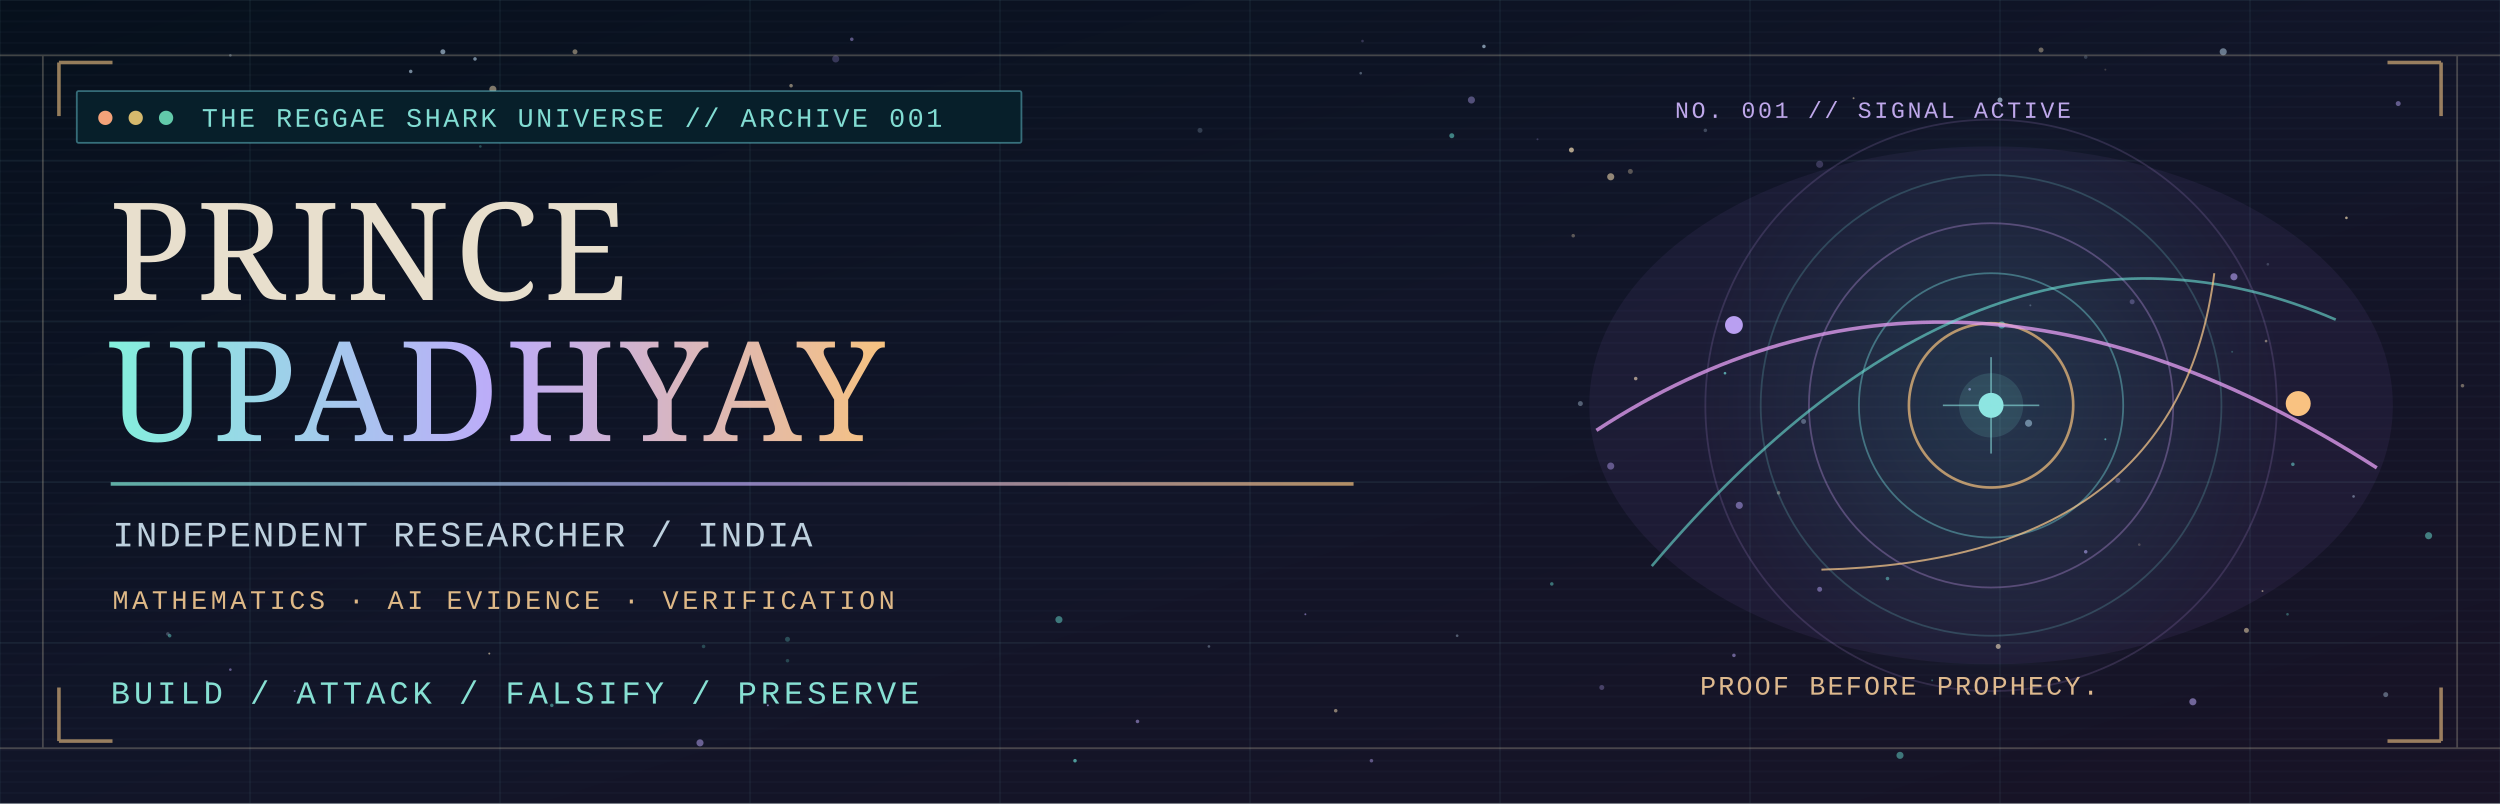
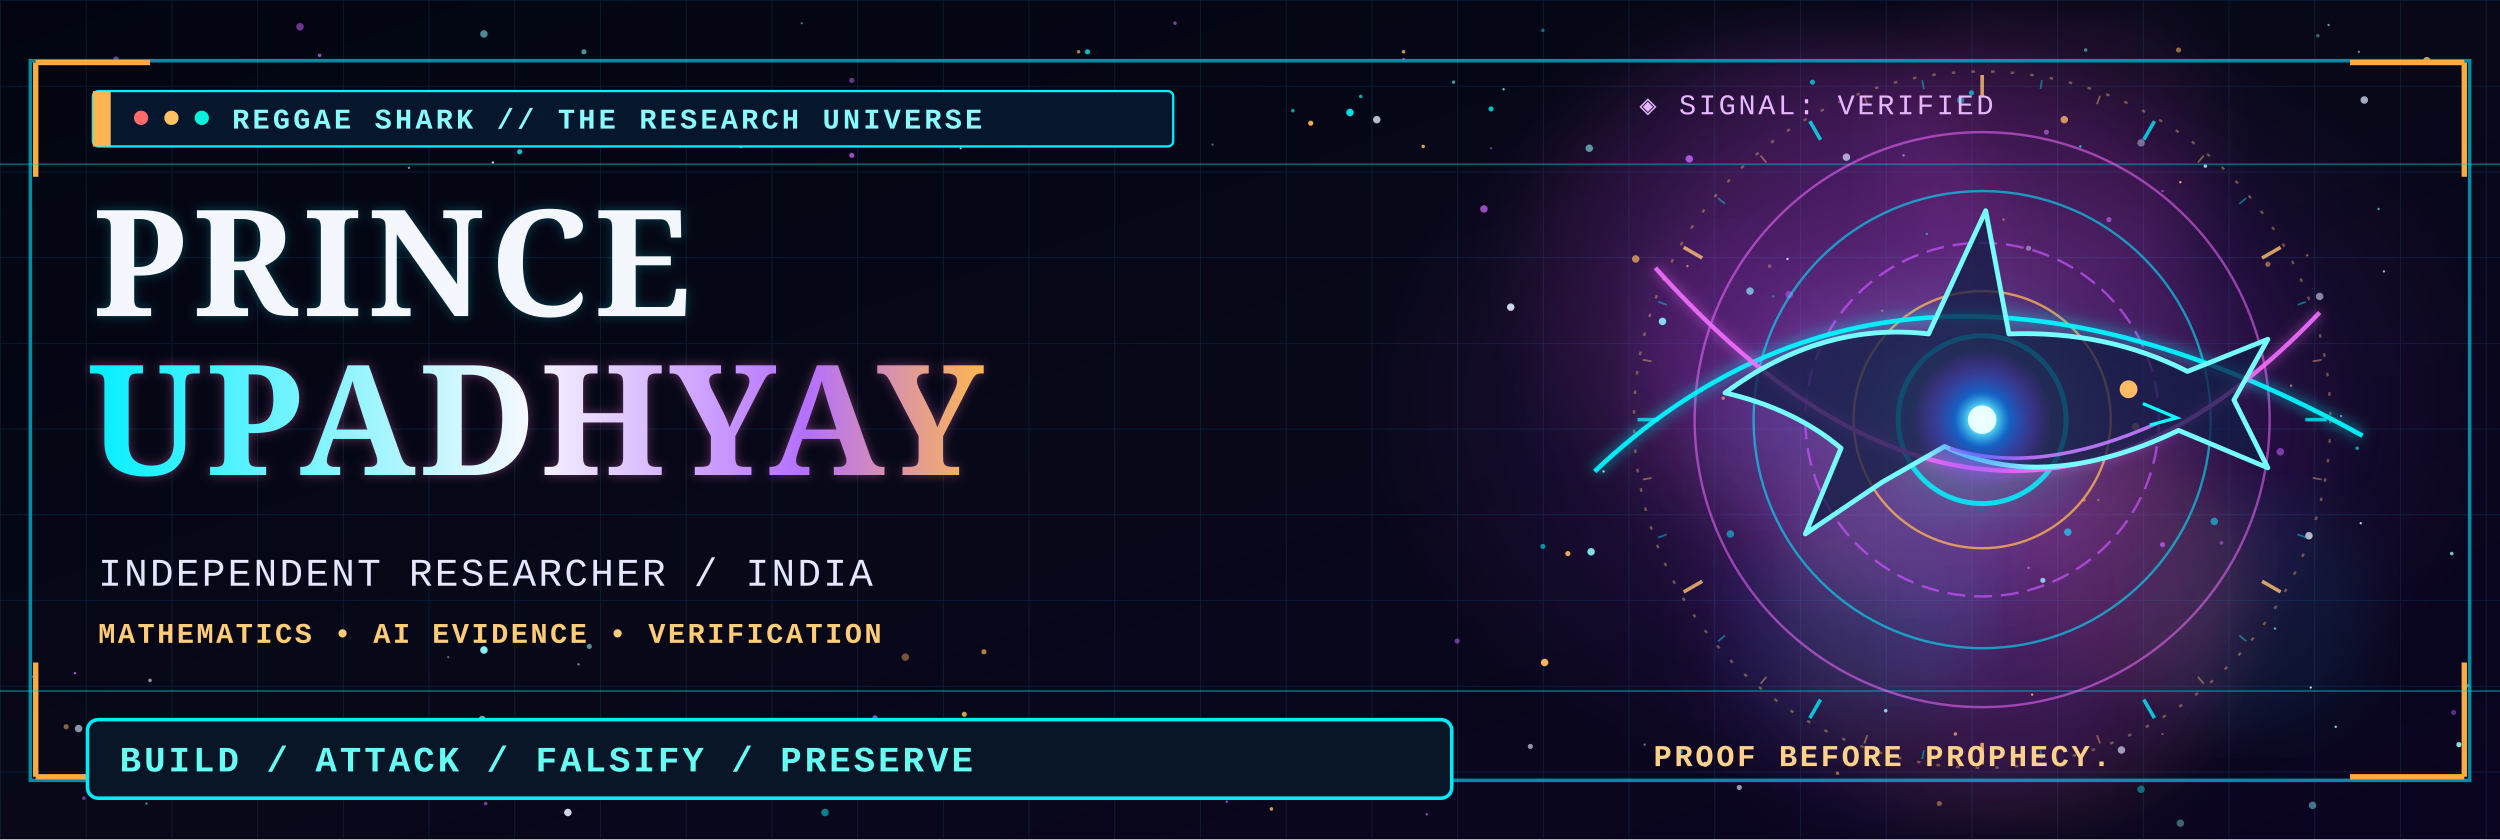
- <svg xmlns="http://www.w3.org/2000/svg" width="1400" height="450" viewBox="0 0 1400 450" role="img" aria-label="Prince Upadhyay, retro-futurist research banner">
+ <svg xmlns="http://www.w3.org/2000/svg" width="1400" height="470" viewBox="0 0 1400 470" role="img" aria-label="Prince Upadhyay — neon retro-futurist research universe">
  <defs>
    <linearGradient id="bg" x2="1" y2="1">
-       <stop stop-color="#06101c" />
-       <stop offset=".48" stop-color="#111528" />
-       <stop offset="1" stop-color="#181326" />
+       <stop stop-color="#020511" />
+       <stop offset=".52" stop-color="#080819" />
+       <stop offset="1" stop-color="#0B0421" />
    </linearGradient>
-     <linearGradient id="spectrum">
-       <stop stop-color="#83f0dc" />
-       <stop offset=".5" stop-color="#bdabf9" />
-       <stop offset="1" stop-color="#f7c27f" />
+     <linearGradient id="type" x2="1" y2="0">
+       <stop stop-color="#00EFFF" />
+       <stop offset=".49" stop-color="#F7F8FF" />
+       <stop offset=".8" stop-color="#B46FFF" />
+       <stop offset="1" stop-color="#FFB84E" />
+     </linearGradient>
+     <linearGradient id="slash" x2="1" y2="0">
+       <stop stop-color="#00E8F8" />
+       <stop offset=".56" stop-color="#B24FFF" />
+       <stop offset="1" stop-color="#FFB04F" />
    </linearGradient>
    <radialGradient id="halo">
-       <stop stop-color="#4bc4c9" stop-opacity=".16" />
-       <stop offset="1" stop-color="#4bc4c9" stop-opacity="0" />
+       <stop stop-color="#2CF9FF" stop-opacity=".36" />
+       <stop offset=".36" stop-color="#B256FE" stop-opacity=".17" />
+       <stop offset="1" stop-color="#AA26FF" stop-opacity="0" />
    </radialGradient>
+     <radialGradient id="core">
+       <stop stop-color="#F5FFFF" />
+       <stop offset=".15" stop-color="#66FBFF" />
+       <stop offset=".4" stop-color="#0D7CFF" stop-opacity=".63" />
+       <stop offset="1" stop-color="#B320FC" stop-opacity="0" />
+     </radialGradient>
+     <pattern id="grid" width="48" height="48" patternUnits="userSpaceOnUse">
+       <path d="M48 0H0V48" stroke="#209FD8" stroke-opacity=".15" fill="none" stroke-width="1" />
+     </pattern>
+     <filter id="glow">
+       <feGaussianBlur stdDeviation="3" />
+     </filter>
+     <filter id="blur">
+       <feGaussianBlur stdDeviation="16" />
+     </filter>
  </defs>
-   <rect width="1400" height="450" fill="url(#bg)" />
-   <path d="M0 0V450" stroke="#74aeaf" stroke-opacity=".07" />
-   <path d="M140 0V450" stroke="#74aeaf" stroke-opacity=".07" />
-   <path d="M280 0V450" stroke="#74aeaf" stroke-opacity=".07" />
-   <path d="M420 0V450" stroke="#74aeaf" stroke-opacity=".07" />
-   <path d="M560 0V450" stroke="#74aeaf" stroke-opacity=".07" />
-   <path d="M700 0V450" stroke="#74aeaf" stroke-opacity=".07" />
-   <path d="M840 0V450" stroke="#74aeaf" stroke-opacity=".07" />
-   <path d="M980 0V450" stroke="#74aeaf" stroke-opacity=".07" />
-   <path d="M1120 0V450" stroke="#74aeaf" stroke-opacity=".07" />
-   <path d="M1260 0V450" stroke="#74aeaf" stroke-opacity=".07" />
-   <path d="M1400 0V450" stroke="#74aeaf" stroke-opacity=".07" />
-   <path d="M0 0H1400" stroke="#74aeaf" stroke-opacity=".07" />
-   <path d="M0 90H1400" stroke="#74aeaf" stroke-opacity=".07" />
-   <path d="M0 180H1400" stroke="#74aeaf" stroke-opacity=".07" />
-   <path d="M0 270H1400" stroke="#74aeaf" stroke-opacity=".07" />
-   <path d="M0 360H1400" stroke="#74aeaf" stroke-opacity=".07" />
-   <path d="M0 450H1400" stroke="#74aeaf" stroke-opacity=".07" />
-   <circle cx="869" cy="327" r="1" fill="#6be4d6" opacity="0.45" />
-   <circle cx="441" cy="358" r="1.4" fill="#6be4d6" opacity="0.28" />
-   <circle cx="274" cy="366" r="0.55" fill="#f6deb4" opacity="0.61" />
-   <circle cx="1082" cy="381" r="0.55" fill="#6be4d6" opacity="0.32" />
-   <circle cx="392" cy="416" r="2" fill="#bca9fa" opacity="0.51" />
-   <circle cx="1336" cy="389" r="1.4" fill="#b6d0e6" opacity="0.42" />
-   <circle cx="1038" cy="55" r="0.55" fill="#f6deb4" opacity="0.53" />
-   <circle cx="1168" cy="32" r="1" fill="#b6d0e6" opacity="0.22" />
-   <circle cx="129" cy="375" r="0.75" fill="#bca9fa" opacity="0.47" />
-   <circle cx="1343" cy="58" r="1.4" fill="#bca9fa" opacity="0.48" />
-   <circle cx="955" cy="73" r="1" fill="#b6d0e6" opacity="0.28" />
-   <circle cx="525" cy="54" r="2" fill="#6be4d6" opacity="0.49" />
-   <circle cx="996" cy="276" r="1" fill="#f6deb4" opacity="0.37" />
-   <circle cx="731" cy="344" r="0.55" fill="#bca9fa" opacity="0.53" />
-   <circle cx="1281" cy="344" r="0.75" fill="#6be4d6" opacity="0.34" />
-   <circle cx="1360" cy="300" r="2" fill="#6be4d6" opacity="0.51" />
-   <circle cx="885" cy="226" r="1.4" fill="#b6d0e6" opacity="0.40" />
-   <circle cx="1019" cy="92" r="2" fill="#bca9fa" opacity="0.24" />
-   <circle cx="469" cy="57" r="1.4" fill="#f6deb4" opacity="0.46" />
-   <circle cx="1194" cy="169" r="1.4" fill="#bca9fa" opacity="0.31" />
-   <circle cx="1198" cy="305" r="0.75" fill="#f6deb4" opacity="0.23" />
-   <circle cx="593" cy="347" r="2" fill="#6be4d6" opacity="0.48" />
-   <circle cx="524" cy="63" r="2" fill="#f6deb4" opacity="0.28" />
-   <circle cx="566" cy="55" r="1" fill="#f6deb4" opacity="0.51" />
-   <circle cx="165" cy="387" r="0.55" fill="#bca9fa" opacity="0.57" />
-   <circle cx="309" cy="395" r="1" fill="#6be4d6" opacity="0.48" />
-   <circle cx="477" cy="22" r="1" fill="#bca9fa" opacity="0.45" />
-   <circle cx="1057" cy="324" r="1" fill="#6be4d6" opacity="0.50" />
-   <circle cx="1251" cy="155" r="2" fill="#bca9fa" opacity="0.59" />
-   <circle cx="136" cy="77" r="0.75" fill="#6be4d6" opacity="0.48" />
-   <circle cx="677" cy="362" r="0.75" fill="#b6d0e6" opacity="0.36" />
-   <circle cx="762" cy="41" r="0.75" fill="#b6d0e6" opacity="0.37" />
-   <circle cx="971" cy="367" r="1" fill="#bca9fa" opacity="0.51" />
-   <circle cx="672" cy="73" r="1.4" fill="#b6d0e6" opacity="0.22" />
-   <circle cx="1186" cy="269" r="1.4" fill="#bca9fa" opacity="0.28" />
-   <circle cx="748" cy="398" r="1" fill="#f6deb4" opacity="0.51" />
-   <circle cx="813" cy="76" r="1.4" fill="#6be4d6" opacity="0.52" />
-   <circle cx="1245" cy="29" r="2" fill="#b6d0e6" opacity="0.53" />
-   <circle cx="602" cy="426" r="1" fill="#6be4d6" opacity="0.65" />
-   <circle cx="266" cy="33" r="1" fill="#b6d0e6" opacity="0.61" />
-   <circle cx="1143" cy="28" r="1.4" fill="#f6deb4" opacity="0.40" />
-   <circle cx="276" cy="50" r="2" fill="#f6deb4" opacity="0.50" />
-   <circle cx="1228" cy="393" r="2" fill="#bca9fa" opacity="0.55" />
-   <circle cx="974" cy="283" r="2" fill="#bca9fa" opacity="0.51" />
-   <circle cx="816" cy="356" r="0.75" fill="#b6d0e6" opacity="0.39" />
-   <circle cx="1250" cy="197" r="0.55" fill="#6be4d6" opacity="0.28" />
-   <circle cx="230" cy="40" r="1" fill="#b6d0e6" opacity="0.61" />
-   <circle cx="1136" cy="237" r="2" fill="#b6d0e6" opacity="0.56" />
-   <circle cx="824" cy="56" r="2" fill="#bca9fa" opacity="0.40" />
-   <circle cx="248" cy="29" r="1.4" fill="#b6d0e6" opacity="0.64" />
-   <circle cx="129" cy="31" r="0.75" fill="#b6d0e6" opacity="0.34" />
-   <circle cx="1168" cy="309" r="1" fill="#bca9fa" opacity="0.57" />
-   <circle cx="1318" cy="278" r="0.75" fill="#b6d0e6" opacity="0.47" />
-   <circle cx="430" cy="395" r="0.55" fill="#bca9fa" opacity="0.67" />
-   <circle cx="1120" cy="56" r="1.4" fill="#b6d0e6" opacity="0.66" />
-   <circle cx="902" cy="261" r="2" fill="#bca9fa" opacity="0.44" />
-   <circle cx="1103" cy="218" r="0.75" fill="#bca9fa" opacity="0.61" />
-   <circle cx="1258" cy="353" r="1.4" fill="#f6deb4" opacity="0.53" />
-   <circle cx="831" cy="26" r="1" fill="#b6d0e6" opacity="0.65" />
-   <circle cx="1269" cy="191" r="0.75" fill="#f6deb4" opacity="0.48" />
-   <circle cx="1314" cy="122" r="0.75" fill="#f6deb4" opacity="0.69" />
-   <circle cx="1284" cy="260" r="1" fill="#6be4d6" opacity="0.54" />
-   <circle cx="637" cy="404" r="1" fill="#bca9fa" opacity="0.52" />
-   <circle cx="881" cy="132" r="1" fill="#f6deb4" opacity="0.33" />
-   <circle cx="897" cy="385" r="1.4" fill="#bca9fa" opacity="0.30" />
-   <circle cx="1267" cy="331" r="0.55" fill="#f6deb4" opacity="0.53" />
-   <circle cx="1121" cy="182" r="2" fill="#6be4d6" opacity="0.59" />
-   <circle cx="1019" cy="330" r="1.4" fill="#bca9fa" opacity="0.48" />
-   <circle cx="916" cy="212" r="1" fill="#f6deb4" opacity="0.63" />
-   <circle cx="902" cy="99" r="2" fill="#f6deb4" opacity="0.57" />
-   <circle cx="1010" cy="236" r="1.4" fill="#b6d0e6" opacity="0.39" />
-   <circle cx="763" cy="23" r="0.75" fill="#bca9fa" opacity="0.23" />
-   <circle cx="394" cy="362" r="1" fill="#6be4d6" opacity="0.26" />
-   <circle cx="94" cy="355" r="1" fill="#b6d0e6" opacity="0.29" />
-   <circle cx="443" cy="48" r="1" fill="#f6deb4" opacity="0.50" />
-   <circle cx="468" cy="33" r="2" fill="#bca9fa" opacity="0.25" />
-   <circle cx="382" cy="71" r="1" fill="#b6d0e6" opacity="0.64" />
-   <circle cx="966" cy="209" r="0.75" fill="#6be4d6" opacity="0.69" />
-   <circle cx="768" cy="426" r="1" fill="#bca9fa" opacity="0.44" />
-   <circle cx="880" cy="84" r="1.4" fill="#f6deb4" opacity="0.70" />
-   <circle cx="116" cy="382" r="0.75" fill="#b6d0e6" opacity="0.64" />
-   <circle cx="1064" cy="423" r="2" fill="#6be4d6" opacity="0.47" />
-   <circle cx="1379" cy="216" r="1" fill="#f6deb4" opacity="0.41" />
-   <circle cx="1270" cy="148" r="0.75" fill="#b6d0e6" opacity="0.23" />
-   <circle cx="1119" cy="362" r="1.4" fill="#f6deb4" opacity="0.62" />
-   <circle cx="861" cy="78" r="0.55" fill="#bca9fa" opacity="0.24" />
-   <circle cx="1179" cy="39" r="0.55" fill="#f6deb4" opacity="0.20" />
-   <circle cx="269" cy="82" r="0.75" fill="#6be4d6" opacity="0.28" />
-   <circle cx="441" cy="370" r="1" fill="#6be4d6" opacity="0.24" />
-   <circle cx="322" cy="29" r="1.4" fill="#f6deb4" opacity="0.46" />
-   <circle cx="95" cy="356" r="1" fill="#6be4d6" opacity="0.45" />
-   <circle cx="1137" cy="171" r="0.55" fill="#b6d0e6" opacity="0.31" />
-   <circle cx="1179" cy="246" r="0.55" fill="#6be4d6" opacity="0.65" />
-   <circle cx="913" cy="96" r="1.4" fill="#f6deb4" opacity="0.32" />
-   <path d="M0 0H1400" stroke="#74a3b0" stroke-opacity=".035" />
-   <path d="M0 6H1400" stroke="#74a3b0" stroke-opacity=".035" />
-   <path d="M0 12H1400" stroke="#74a3b0" stroke-opacity=".035" />
-   <path d="M0 18H1400" stroke="#74a3b0" stroke-opacity=".035" />
-   <path d="M0 24H1400" stroke="#74a3b0" stroke-opacity=".035" />
-   <path d="M0 30H1400" stroke="#74a3b0" stroke-opacity=".035" />
-   <path d="M0 36H1400" stroke="#74a3b0" stroke-opacity=".035" />
-   <path d="M0 42H1400" stroke="#74a3b0" stroke-opacity=".035" />
-   <path d="M0 48H1400" stroke="#74a3b0" stroke-opacity=".035" />
-   <path d="M0 54H1400" stroke="#74a3b0" stroke-opacity=".035" />
-   <path d="M0 60H1400" stroke="#74a3b0" stroke-opacity=".035" />
-   <path d="M0 66H1400" stroke="#74a3b0" stroke-opacity=".035" />
-   <path d="M0 72H1400" stroke="#74a3b0" stroke-opacity=".035" />
-   <path d="M0 78H1400" stroke="#74a3b0" stroke-opacity=".035" />
-   <path d="M0 84H1400" stroke="#74a3b0" stroke-opacity=".035" />
-   <path d="M0 90H1400" stroke="#74a3b0" stroke-opacity=".035" />
-   <path d="M0 96H1400" stroke="#74a3b0" stroke-opacity=".035" />
-   <path d="M0 102H1400" stroke="#74a3b0" stroke-opacity=".035" />
-   <path d="M0 108H1400" stroke="#74a3b0" stroke-opacity=".035" />
-   <path d="M0 114H1400" stroke="#74a3b0" stroke-opacity=".035" />
-   <path d="M0 120H1400" stroke="#74a3b0" stroke-opacity=".035" />
-   <path d="M0 126H1400" stroke="#74a3b0" stroke-opacity=".035" />
-   <path d="M0 132H1400" stroke="#74a3b0" stroke-opacity=".035" />
-   <path d="M0 138H1400" stroke="#74a3b0" stroke-opacity=".035" />
-   <path d="M0 144H1400" stroke="#74a3b0" stroke-opacity=".035" />
-   <path d="M0 150H1400" stroke="#74a3b0" stroke-opacity=".035" />
-   <path d="M0 156H1400" stroke="#74a3b0" stroke-opacity=".035" />
-   <path d="M0 162H1400" stroke="#74a3b0" stroke-opacity=".035" />
-   <path d="M0 168H1400" stroke="#74a3b0" stroke-opacity=".035" />
-   <path d="M0 174H1400" stroke="#74a3b0" stroke-opacity=".035" />
-   <path d="M0 180H1400" stroke="#74a3b0" stroke-opacity=".035" />
-   <path d="M0 186H1400" stroke="#74a3b0" stroke-opacity=".035" />
-   <path d="M0 192H1400" stroke="#74a3b0" stroke-opacity=".035" />
-   <path d="M0 198H1400" stroke="#74a3b0" stroke-opacity=".035" />
-   <path d="M0 204H1400" stroke="#74a3b0" stroke-opacity=".035" />
-   <path d="M0 210H1400" stroke="#74a3b0" stroke-opacity=".035" />
-   <path d="M0 216H1400" stroke="#74a3b0" stroke-opacity=".035" />
-   <path d="M0 222H1400" stroke="#74a3b0" stroke-opacity=".035" />
-   <path d="M0 228H1400" stroke="#74a3b0" stroke-opacity=".035" />
-   <path d="M0 234H1400" stroke="#74a3b0" stroke-opacity=".035" />
-   <path d="M0 240H1400" stroke="#74a3b0" stroke-opacity=".035" />
-   <path d="M0 246H1400" stroke="#74a3b0" stroke-opacity=".035" />
-   <path d="M0 252H1400" stroke="#74a3b0" stroke-opacity=".035" />
-   <path d="M0 258H1400" stroke="#74a3b0" stroke-opacity=".035" />
-   <path d="M0 264H1400" stroke="#74a3b0" stroke-opacity=".035" />
-   <path d="M0 270H1400" stroke="#74a3b0" stroke-opacity=".035" />
-   <path d="M0 276H1400" stroke="#74a3b0" stroke-opacity=".035" />
-   <path d="M0 282H1400" stroke="#74a3b0" stroke-opacity=".035" />
-   <path d="M0 288H1400" stroke="#74a3b0" stroke-opacity=".035" />
-   <path d="M0 294H1400" stroke="#74a3b0" stroke-opacity=".035" />
-   <path d="M0 300H1400" stroke="#74a3b0" stroke-opacity=".035" />
-   <path d="M0 306H1400" stroke="#74a3b0" stroke-opacity=".035" />
-   <path d="M0 312H1400" stroke="#74a3b0" stroke-opacity=".035" />
-   <path d="M0 318H1400" stroke="#74a3b0" stroke-opacity=".035" />
-   <path d="M0 324H1400" stroke="#74a3b0" stroke-opacity=".035" />
-   <path d="M0 330H1400" stroke="#74a3b0" stroke-opacity=".035" />
-   <path d="M0 336H1400" stroke="#74a3b0" stroke-opacity=".035" />
-   <path d="M0 342H1400" stroke="#74a3b0" stroke-opacity=".035" />
-   <path d="M0 348H1400" stroke="#74a3b0" stroke-opacity=".035" />
-   <path d="M0 354H1400" stroke="#74a3b0" stroke-opacity=".035" />
-   <path d="M0 360H1400" stroke="#74a3b0" stroke-opacity=".035" />
-   <path d="M0 366H1400" stroke="#74a3b0" stroke-opacity=".035" />
-   <path d="M0 372H1400" stroke="#74a3b0" stroke-opacity=".035" />
-   <path d="M0 378H1400" stroke="#74a3b0" stroke-opacity=".035" />
-   <path d="M0 384H1400" stroke="#74a3b0" stroke-opacity=".035" />
-   <path d="M0 390H1400" stroke="#74a3b0" stroke-opacity=".035" />
-   <path d="M0 396H1400" stroke="#74a3b0" stroke-opacity=".035" />
-   <path d="M0 402H1400" stroke="#74a3b0" stroke-opacity=".035" />
-   <path d="M0 408H1400" stroke="#74a3b0" stroke-opacity=".035" />
-   <path d="M0 414H1400" stroke="#74a3b0" stroke-opacity=".035" />
-   <path d="M0 420H1400" stroke="#74a3b0" stroke-opacity=".035" />
-   <path d="M0 426H1400" stroke="#74a3b0" stroke-opacity=".035" />
-   <path d="M0 432H1400" stroke="#74a3b0" stroke-opacity=".035" />
-   <path d="M0 438H1400" stroke="#74a3b0" stroke-opacity=".035" />
-   <path d="M0 444H1400" stroke="#74a3b0" stroke-opacity=".035" />
-   <path d="M0 31H1400 M0 419H1400 M24 31V419 M1376 31V419" stroke="#b7ad97" stroke-opacity=".33" />
-   <rect x="43" y="51" width="529" height="29" rx="1" fill="#071f2a" stroke="#65c5d0" stroke-opacity=".5" />
-   <circle cx="59" cy="66" r="4" fill="#f3a279" />
-   <circle cx="76" cy="66" r="4" fill="#d5b96d" />
-   <circle cx="93" cy="66" r="4" fill="#62caaa" />
-   <text x="113" y="71" fill="#82ddd3" font-family="Courier New,monospace" font-size="15" letter-spacing="1.4">THE REGGAE SHARK UNIVERSE // ARCHIVE 001</text>
-   <text x="61" y="168" fill="#e8dfcd" font-family="Georgia,serif" font-size="76" letter-spacing="3">PRINCE</text>
-   <text x="60" y="247" fill="url(#spectrum)" font-family="Georgia,serif" font-size="78" letter-spacing="3">UPADHYAY</text>
-   <rect x="62" y="270" width="696" height="2" fill="url(#spectrum)" opacity=".7" />
-   <text x="63" y="306" fill="#bdd0de" font-family="Courier New,monospace" font-size="20" letter-spacing="1.1">INDEPENDENT RESEARCHER  /  INDIA</text>
-   <text x="63" y="341" fill="#dfb987" font-family="Courier New,monospace" font-size="15" letter-spacing="2">MATHEMATICS  ·  AI EVIDENCE  ·  VERIFICATION</text>
-   <text x="62" y="394" fill="#87e0d3" font-family="Courier New,monospace" font-size="18" letter-spacing="2.2">BUILD  /  ATTACK  /  FALSIFY  /  PRESERVE</text>
-   <ellipse cx="1115" cy="227" rx="225" ry="145" fill="#b77fff" opacity=".065" />
-   <circle cx="1115" cy="227" r="165" fill="url(#halo)" />
-   <circle cx="1115" cy="227" r="46" fill="none" stroke="#f6c27e" stroke-width="1.5" opacity="0.7" />
-   <circle cx="1115" cy="227" r="74" fill="none" stroke="#76e2e0" stroke-width="1" opacity="0.4" />
-   <circle cx="1115" cy="227" r="102" fill="none" stroke="#c59bee" stroke-width="1" opacity="0.33" />
-   <circle cx="1115" cy="227" r="129" fill="none" stroke="#76e2e0" stroke-width="1" opacity="0.2" />
-   <circle cx="1115" cy="227" r="160" fill="none" stroke="#c59bee" stroke-width="1" opacity="0.17" />
-   <path d="M894 241 Q1094 110 1331 262" stroke="#df9bee" stroke-width="2" fill="none" stroke-opacity=".78" />
-   <path d="M925 317 Q1113 95 1308 179" stroke="#6ce2d5" stroke-width="1.5" fill="none" stroke-opacity=".6" />
-   <path d="M1020 319 Q1220 314 1240 153" stroke="#f1c388" stroke-width="1.1" fill="none" stroke-opacity=".75" />
-   <circle cx="1115" cy="227" r="18" fill="#86edde" opacity=".13" />
-   <circle cx="1115" cy="227" r="7" fill="#8de5e1" />
-   <circle cx="1287" cy="226" r="7" fill="#f9c281" />
-   <circle cx="971" cy="182" r="5" fill="#b99ff1" />
-   <path d="M1088 227H1142 M1115 200V254" stroke="#8de5e1" stroke-width=".9" stroke-opacity=".6" />
-   <text x="938" y="66" fill="#bfa8eb" font-family="Courier New,monospace" font-size="13" letter-spacing="1.5">NO. 001 // SIGNAL ACTIVE</text>
-   <text x="952" y="389" fill="#deb98e" font-family="Courier New,monospace" font-size="15" letter-spacing="1.2">PROOF BEFORE PROPHECY.</text>
-   <path d="M33 35h30 M33 35v30 M1367 35h-30 M1367 35v30 M33 415h30 M33 415v-30 M1367 415h-30 M1367 415v-30" stroke="#f3c483" stroke-width="2" opacity=".6" />
+   <rect width="1400" height="470" fill="url(#bg)" />
+   <rect width="1400" height="470" fill="url(#grid)" />
+   <ellipse cx="1082" cy="226" rx="320" ry="232" fill="url(#halo)" />
+   <circle cx="1073" cy="353" r="118" fill="#963BFF" opacity=".07" filter="url(#blur)" />
+   <circle cx="1264" cy="345" r="66" fill="#00CFFF" opacity=".07" filter="url(#blur)" />
+   <circle cx="1076" cy="181" r="158" fill="#FE4BD7" opacity=".07" filter="url(#blur)" />
+   <circle cx="1117" cy="231" r="51" fill="#FB8C42" opacity=".07" filter="url(#blur)" />
+   <circle cx="977" cy="192" r="58" fill="#963BFF" opacity=".07" filter="url(#blur)" />
+   <circle cx="1065" cy="325" r="59" fill="#00CFFF" opacity=".07" filter="url(#blur)" />
+   <circle cx="1148" cy="82" r="92" fill="#FE4BD7" opacity=".07" filter="url(#blur)" />
+   <circle cx="1201" cy="320" r="62" fill="#FB8C42" opacity=".07" filter="url(#blur)" />
+   <circle cx="1155" cy="358" r="90" fill="#963BFF" opacity=".07" filter="url(#blur)" />
+   <circle cx="1039" cy="346" r="68" fill="#00CFFF" opacity=".07" filter="url(#blur)" />
+   <circle cx="991" cy="153" r="137" fill="#FE4BD7" opacity=".07" filter="url(#blur)" />
+   <circle cx="1127" cy="341" r="129" fill="#FB8C42" opacity=".07" filter="url(#blur)" />
+   <circle cx="1003" cy="140" r="110" fill="#963BFF" opacity=".07" filter="url(#blur)" />
+   <circle cx="991" cy="249" r="40" fill="#00CFFF" opacity=".07" filter="url(#blur)" />
+   <circle cx="1057" cy="242" r="84" fill="#FE4BD7" opacity=".07" filter="url(#blur)" />
+   <circle cx="814" cy="46" r="1" fill="#8BF9FC" opacity="0.55" />
+   <circle cx="1374" cy="399" r="1.45" fill="#CE65FF" opacity="0.42" />
+   <circle cx="1240" cy="292" r="2.1" fill="#00F5FF" opacity="0.56" />
+   <circle cx="658" cy="13" r="1" fill="#CE65FF" opacity="0.60" />
+   <circle cx="864" cy="306" r="1.45" fill="#00F5FF" opacity="0.56" />
+   <circle cx="921" cy="417" r="0.65" fill="#E1E9FF" opacity="0.45" />
+   <circle cx="91" cy="57" r="0.65" fill="#FFB75F" opacity="0.75" />
+   <circle cx="1322" cy="293" r="0.65" fill="#E1E9FF" opacity="0.88" />
+   <circle cx="1066" cy="87" r="0.65" fill="#E1E9FF" opacity="0.57" />
+   <circle cx="309" cy="419" r="2.1" fill="#8BF9FC" opacity="0.75" />
+   <circle cx="898" cy="264" r="0.65" fill="#8BF9FC" opacity="0.94" />
+   <circle cx="1221" cy="461" r="2.1" fill="#8BF9FC" opacity="0.38" />
+   <circle cx="857" cy="418" r="1.45" fill="#E1E9FF" opacity="0.63" />
+   <circle cx="538" cy="83" r="0.65" fill="#E1E9FF" opacity="0.73" />
+   <circle cx="712" cy="453" r="1" fill="#FFB75F" opacity="0.84" />
+   <circle cx="382" cy="441" r="1" fill="#8BF9FC" opacity="0.85" />
+   <circle cx="786" cy="33" r="0.65" fill="#CE65FF" opacity="0.75" />
+   <circle cx="771" cy="67" r="2.1" fill="#E1E9FF" opacity="0.80" />
+   <circle cx="1196" cy="239" r="2.1" fill="#FFB75F" opacity="0.71" />
+   <circle cx="955" cy="428" r="1.45" fill="#E1E9FF" opacity="0.86" />
+   <circle cx="1054" cy="174" r="0.65" fill="#FFB75F" opacity="0.53" />
+   <circle cx="367" cy="67" r="2.1" fill="#8BF9FC" opacity="0.49" />
+   <circle cx="1298" cy="20" r="1" fill="#8BF9FC" opacity="0.39" />
+   <circle cx="271" cy="19" r="2.1" fill="#8BF9FC" opacity="0.54" />
+   <circle cx="1168" cy="28" r="1" fill="#8BF9FC" opacity="0.48" />
+   <circle cx="460" cy="445" r="1.45" fill="#00F5FF" opacity="0.67" />
+   <circle cx="37" cy="407" r="1.45" fill="#FFB75F" opacity="0.53" />
+   <circle cx="1029" cy="433" r="1" fill="#FFB75F" opacity="0.51" />
+   <circle cx="19" cy="379" r="1" fill="#CE65FF" opacity="0.79" />
+   <circle cx="199" cy="416" r="1" fill="#CE65FF" opacity="0.59" />
+   <circle cx="969" cy="299" r="2.1" fill="#00F5FF" opacity="0.52" />
+   <circle cx="168" cy="15" r="2.1" fill="#CE65FF" opacity="0.53" />
+   <circle cx="734" cy="69" r="1.45" fill="#FFB75F" opacity="0.92" />
+   <circle cx="609" cy="29" r="1.45" fill="#00F5FF" opacity="0.76" />
+   <circle cx="916" cy="145" r="2.1" fill="#FFB75F" opacity="0.69" />
+   <circle cx="271" cy="364" r="2.1" fill="#8BF9FC" opacity="0.97" />
+   <circle cx="687" cy="449" r="0.65" fill="#CE65FF" opacity="0.76" />
+   <circle cx="65" cy="33" r="1.45" fill="#CE65FF" opacity="0.54" />
+   <circle cx="831" cy="117" r="2.1" fill="#CE65FF" opacity="0.72" />
+   <circle cx="974" cy="441" r="1.45" fill="#E1E9FF" opacity="0.64" />
+   <circle cx="373" cy="77" r="1.45" fill="#8BF9FC" opacity="0.72" />
+   <circle cx="251" cy="368" r="0.65" fill="#E1E9FF" opacity="0.39" />
+   <circle cx="171" cy="426" r="1.45" fill="#E1E9FF" opacity="0.81" />
+   <circle cx="1277" cy="253" r="2.1" fill="#CE65FF" opacity="0.55" />
+   <circle cx="1295" cy="451" r="2.1" fill="#8BF9FC" opacity="0.45" />
+   <circle cx="1034" cy="88" r="2.1" fill="#E1E9FF" opacity="0.71" />
+   <circle cx="1274" cy="352" r="0.65" fill="#8BF9FC" opacity="0.73" />
+   <circle cx="749" cy="416" r="2.1" fill="#FFB75F" opacity="0.78" />
+   <circle cx="1136" cy="139" r="1.45" fill="#E1E9FF" opacity="0.48" />
+   <circle cx="1138" cy="389" r="0.65" fill="#FFB75F" opacity="0.91" />
+   <circle cx="931" cy="180" r="2.1" fill="#8BF9FC" opacity="0.88" />
+   <circle cx="835" cy="61" r="1.45" fill="#00F5FF" opacity="0.77" />
+   <circle cx="327" cy="29" r="1.45" fill="#8BF9FC" opacity="0.56" />
+   <circle cx="540" cy="400" r="1.45" fill="#FFB75F" opacity="0.82" />
+   <circle cx="604" cy="29" r="1" fill="#FFB75F" opacity="0.67" />
+   <circle cx="1311" cy="233" r="0.65" fill="#CE65FF" opacity="0.88" />
+   <circle cx="84" cy="381" r="1" fill="#E1E9FF" opacity="0.64" />
+   <circle cx="1211" cy="107" r="0.65" fill="#CE65FF" opacity="0.72" />
+   <circle cx="42" cy="377" r="0.65" fill="#CE65FF" opacity="0.94" />
+   <circle cx="1086" cy="450" r="1.45" fill="#FFB75F" opacity="0.45" />
+   <circle cx="1332" cy="117" r="0.65" fill="#8BF9FC" opacity="0.66" />
+   <circle cx="991" cy="149" r="1" fill="#FFB75F" opacity="0.40" />
+   <circle cx="1079" cy="131" r="0.65" fill="#00F5FF" opacity="0.60" />
+   <circle cx="177" cy="433" r="0.65" fill="#FFB75F" opacity="0.47" />
+   <circle cx="648" cy="438" r="0.65" fill="#E1E9FF" opacity="0.62" />
+   <circle cx="816" cy="359" r="1.45" fill="#CE65FF" opacity="0.51" />
+   <circle cx="946" cy="89" r="2.1" fill="#CE65FF" opacity="0.79" />
+   <circle cx="270" cy="403" r="2.1" fill="#E1E9FF" opacity="0.66" />
+   <circle cx="330" cy="362" r="1.45" fill="#8BF9FC" opacity="0.56" />
+   <circle cx="1359" cy="34" r="2.1" fill="#FFB75F" opacity="0.84" />
+   <circle cx="799" cy="456" r="0.65" fill="#CE65FF" opacity="0.77" />
+   <circle cx="1308" cy="407" r="0.65" fill="#8BF9FC" opacity="0.90" />
+   <circle cx="891" cy="309" r="2.1" fill="#8BF9FC" opacity="0.88" />
+   <circle cx="679" cy="81" r="0.65" fill="#8BF9FC" opacity="0.40" />
+   <circle cx="456" cy="415" r="1.45" fill="#E1E9FF" opacity="0.94" />
+   <circle cx="449" cy="13" r="0.65" fill="#8BF9FC" opacity="0.42" />
+   <circle cx="1335" cy="152" r="0.65" fill="#E1E9FF" opacity="0.76" />
+   <circle cx="846" cy="172" r="2.1" fill="#E1E9FF" opacity="0.91" />
+   <circle cx="1292" cy="143" r="0.65" fill="#FFB75F" opacity="0.55" />
+   <circle cx="1293" cy="300" r="2.1" fill="#E1E9FF" opacity="0.76" />
+   <circle cx="443" cy="413" r="0.65" fill="#8BF9FC" opacity="0.79" />
+   <circle cx="158" cy="77" r="2.1" fill="#E1E9FF" opacity="0.53" />
+   <circle cx="1156" cy="67" r="2.1" fill="#FFB75F" opacity="0.81" />
+   <circle cx="229" cy="94" r="0.65" fill="#E1E9FF" opacity="0.60" />
+   <circle cx="477" cy="45" r="1.45" fill="#CE65FF" opacity="0.50" />
+   <circle cx="1221" cy="102" r="0.65" fill="#FFB75F" opacity="0.96" />
+   <circle cx="462" cy="455" r="2.1" fill="#00F5FF" opacity="0.51" />
+   <circle cx="536" cy="444" r="1.45" fill="#FFB75F" opacity="0.96" />
+   <circle cx="47" cy="447" r="1" fill="#CE65FF" opacity="0.55" />
+   <circle cx="1165" cy="82" r="0.65" fill="#00F5FF" opacity="0.92" />
+   <circle cx="1001" cy="145" r="0.65" fill="#E1E9FF" opacity="0.96" />
+   <circle cx="550" cy="68" r="0.65" fill="#8BF9FC" opacity="0.67" />
+   <circle cx="724" cy="62" r="1" fill="#00F5FF" opacity="0.67" />
+   <circle cx="945" cy="149" r="0.65" fill="#FFB75F" opacity="0.70" />
+   <circle cx="1220" cy="28" r="1.45" fill="#FFB75F" opacity="0.55" />
+   <circle cx="210" cy="52" r="0.65" fill="#CE65FF" opacity="0.45" />
+   <circle cx="890" cy="83" r="2.1" fill="#8BF9FC" opacity="0.58" />
+   <circle cx="82" cy="450" r="0.65" fill="#8BF9FC" opacity="0.56" />
+   <circle cx="1294" cy="385" r="0.65" fill="#E1E9FF" opacity="0.89" />
+   <circle cx="44" cy="408" r="2.1" fill="#E1E9FF" opacity="0.61" />
+   <circle cx="1167" cy="280" r="1" fill="#FFB75F" opacity="0.57" />
+   <circle cx="864" cy="17" r="1" fill="#00F5FF" opacity="0.43" />
+   <circle cx="835" cy="83" r="0.65" fill="#CE65FF" opacity="0.52" />
+   <circle cx="1320" cy="251" r="1" fill="#00F5FF" opacity="0.63" />
+   <circle cx="1002" cy="165" r="2.1" fill="#CE65FF" opacity="0.51" />
+   <circle cx="965" cy="223" r="1" fill="#FFB75F" opacity="0.63" />
+   <circle cx="1373" cy="310" r="1" fill="#8BF9FC" opacity="0.80" />
+   <circle cx="1199" cy="442" r="2.1" fill="#00F5FF" opacity="0.41" />
+   <circle cx="1244" cy="304" r="1" fill="#CE65FF" opacity="0.56" />
+   <circle cx="786" cy="29" r="1" fill="#FFB75F" opacity="0.81" />
+   <circle cx="388" cy="53" r="2.1" fill="#CE65FF" opacity="0.67" />
+   <circle cx="1158" cy="298" r="2.1" fill="#00F5FF" opacity="0.69" />
+   <circle cx="1235" cy="93" r="1" fill="#E1E9FF" opacity="0.82" />
+   <circle cx="1095" cy="411" r="1" fill="#FFB75F" opacity="0.72" />
+   <circle cx="551" cy="365" r="1.45" fill="#FFB75F" opacity="0.68" />
+   <circle cx="1146" cy="74" r="1.45" fill="#CE65FF" opacity="0.61" />
+   <circle cx="1299" cy="166" r="2.1" fill="#E1E9FF" opacity="0.57" />
+   <circle cx="1211" cy="411" r="0.65" fill="#FFB75F" opacity="0.42" />
+   <circle cx="1188" cy="420" r="2.1" fill="#E1E9FF" opacity="0.65" />
+   <circle cx="980" cy="163" r="2.1" fill="#8BF9FC" opacity="0.70" />
+   <circle cx="1144" cy="325" r="1.45" fill="#8BF9FC" opacity="0.86" />
+   <circle cx="1015" cy="46" r="1.45" fill="#00F5FF" opacity="0.65" />
+   <circle cx="842" cy="50" r="0.65" fill="#8BF9FC" opacity="0.83" />
+   <circle cx="272" cy="450" r="1" fill="#CE65FF" opacity="0.55" />
+   <circle cx="1211" cy="305" r="1.45" fill="#CE65FF" opacity="0.69" />
+   <circle cx="415" cy="82" r="1" fill="#00F5FF" opacity="0.93" />
+   <circle cx="324" cy="372" r="0.65" fill="#E1E9FF" opacity="0.58" />
+   <circle cx="1377" cy="417" r="1.45" fill="#8BF9FC" opacity="0.91" />
+   <circle cx="1122" cy="123" r="0.65" fill="#FFB75F" opacity="0.61" />
+   <circle cx="797" cy="82" r="1" fill="#FFB75F" opacity="0.86" />
+   <circle cx="1321" cy="29" r="0.65" fill="#E1E9FF" opacity="0.51" />
+   <circle cx="941" cy="421" r="1.45" fill="#00F5FF" opacity="0.58" />
+   <circle cx="291" cy="85" r="1.45" fill="#00F5FF" opacity="0.79" />
+   <circle cx="993" cy="166" r="0.65" fill="#00F5FF" opacity="0.50" />
+   <circle cx="179" cy="31" r="1" fill="#CE65FF" opacity="0.73" />
+   <circle cx="276" cy="91" r="0.65" fill="#E1E9FF" opacity="0.92" />
+   <circle cx="1104" cy="52" r="1.45" fill="#00F5FF" opacity="0.63" />
+   <circle cx="1270" cy="148" r="1.45" fill="#FFB75F" opacity="0.55" />
+   <circle cx="318" cy="455" r="2.1" fill="#E1E9FF" opacity="0.91" />
+   <circle cx="1382" cy="384" r="1" fill="#00F5FF" opacity="0.65" />
+   <circle cx="1324" cy="56" r="2.1" fill="#E1E9FF" opacity="0.72" />
+   <circle cx="507" cy="368" r="2.1" fill="#FFB75F" opacity="0.43" />
+   <circle cx="1181" cy="123" r="1.45" fill="#CE65FF" opacity="0.64" />
+   <circle cx="223" cy="79" r="1.45" fill="#CE65FF" opacity="0.82" />
+   <circle cx="1283" cy="216" r="0.65" fill="#FFB75F" opacity="0.71" />
+   <circle cx="219" cy="442" r="1.45" fill="#00F5FF" opacity="0.82" />
+   <circle cx="490" cy="402" r="1.45" fill="#CE65FF" opacity="0.74" />
+   <circle cx="756" cy="63" r="2.1" fill="#00F5FF" opacity="0.90" />
+   <circle cx="1199" cy="80" r="2.1" fill="#E1E9FF" opacity="0.43" />
+   <circle cx="1098" cy="56" r="2.1" fill="#00F5FF" opacity="0.48" />
+   <circle cx="477" cy="87" r="1.45" fill="#CE65FF" opacity="0.73" />
+   <circle cx="762" cy="54" r="1" fill="#00F5FF" opacity="0.67" />
+   <circle cx="1136" cy="318" r="0.65" fill="#CE65FF" opacity="0.91" />
+   <circle cx="1304" cy="14" r="0.65" fill="#8BF9FC" opacity="0.65" />
+   <circle cx="1175" cy="280" r="0.65" fill="#FFB75F" opacity="0.51" />
+   <circle cx="153" cy="430" r="0.65" fill="#CE65FF" opacity="0.67" />
+   <circle cx="568" cy="410" r="2.1" fill="#E1E9FF" opacity="0.43" />
+   <circle cx="878" cy="310" r="1.45" fill="#FFB75F" opacity="0.91" />
+   <circle cx="1056" cy="398" r="1" fill="#8BF9FC" opacity="0.89" />
+   <circle cx="865" cy="371" r="2.1" fill="#FFB75F" opacity="0.97" />
+   <path d="M17 34H1383V437H17Z" fill="none" stroke="#00CFEA" stroke-opacity=".66" stroke-width="2" />
+   <path d="M20 35h64M20 35v64M1380 35h-64M1380 35v64M20 435h64M20 435v-64M1380 435h-64M1380 435v-64" fill="none" stroke="#FFAA42" stroke-width="3" />
+   <path d="M0 92H1400M0 387H1400" stroke="#00D6E6" opacity=".4" />
+   <rect x="52" y="51" width="605" height="31" rx="3" fill="#06162D" stroke="#00EFFF" stroke-width="1.3" />
+   <rect x="52" y="51" width="10" height="31" fill="#FFB453" />
+   <circle cx="79" cy="66" r="4" fill="#FF6B69" />
+   <circle cx="96" cy="66" r="4" fill="#FFC361" />
+   <circle cx="113" cy="66" r="4" fill="#00F3DB" />
+   <text x="130" y="72" fill="#88FEFF" font-family="Courier New,monospace" font-size="16" font-weight="bold" letter-spacing="1.8">REGGAE SHARK // THE RESEARCH UNIVERSE</text>
+   <text x="52" y="177" font-family="Georgia,serif" font-size="83" font-weight="bold" fill="#00FAFF" opacity=".25" filter="url(#glow)" letter-spacing="3">PRINCE</text>
+   <text x="52" y="177" font-family="Georgia,serif" font-size="83" font-weight="bold" fill="#F5F7FF" letter-spacing="3">PRINCE</text>
+   <text x="49" y="266" font-family="Georgia,serif" font-size="86" font-weight="bold" fill="#FF7FD4" opacity=".34" filter="url(#glow)" letter-spacing="2">UPADHYAY</text>
+   <text x="49" y="266" font-family="Georgia,serif" font-size="86" font-weight="bold" fill="url(#type)" letter-spacing="2">UPADHYAY</text>
+   <path d="M55 290H790" stroke="#00F5FF" stroke-width="5" opacity=".22" filter="url(#glow)" />
+   <path d="M55 290H790" stroke="url(#slash)" stroke-width="2.4" />
+   <text x="55" y="328" fill="#E4E7FF" font-family="Courier New,monospace" font-size="22" letter-spacing="1.3">INDEPENDENT RESEARCHER  /  INDIA</text>
+   <text x="55" y="360" fill="#FFCC78" font-family="Courier New,monospace" font-size="16" font-weight="bold" letter-spacing="1.4">MATHEMATICS  •  AI EVIDENCE  •  VERIFICATION</text>
+   <rect x="49" y="403" width="764" height="44" rx="6" fill="#081627" stroke="#00EBF5" stroke-width="2" />
+   <text x="67" y="432" fill="#67FFF4" font-family="Courier New,monospace" font-size="20" font-weight="bold" letter-spacing="1.7">BUILD  /  ATTACK  /  FALSIFY  /  PRESERVE</text>
+   <circle cx="1110" cy="235" r="211" fill="url(#halo)" />
+   <circle cx="1110" cy="235" r="47" fill="none" stroke="#00F5FF" stroke-width="2.8" opacity="0.85" stroke-dasharray="none" />
+   <circle cx="1110" cy="235" r="72" fill="none" stroke="#FFB454" stroke-width="1.35" opacity="0.78" stroke-dasharray="none" />
+   <circle cx="1110" cy="235" r="99" fill="none" stroke="#C953FF" stroke-width="1.35" opacity="0.7" stroke-dasharray="10 5" />
+   <circle cx="1110" cy="235" r="128" fill="none" stroke="#00E9FF" stroke-width="1.35" opacity="0.6" stroke-dasharray="none" />
+   <circle cx="1110" cy="235" r="161" fill="none" stroke="#F36AFF" stroke-width="1.35" opacity="0.55" stroke-dasharray="none" />
+   <circle cx="1110" cy="235" r="195" fill="none" stroke="#FFC36F" stroke-width="1.35" opacity="0.38" stroke-dasharray="2 9" />
+   <path d="M1110 42 v12" transform="rotate(0 1110 235)" stroke="#FFC36F" stroke-width="2" opacity="0.8" />
+   <path d="M1110 42 v5" transform="rotate(10 1110 235)" stroke="#00EFFA" stroke-width="1" opacity="0.43" />
+   <path d="M1110 42 v5" transform="rotate(20 1110 235)" stroke="#FFC36F" stroke-width="1" opacity="0.43" />
+   <path d="M1110 42 v12" transform="rotate(30 1110 235)" stroke="#00EFFA" stroke-width="2" opacity="0.8" />
+   <path d="M1110 42 v5" transform="rotate(40 1110 235)" stroke="#FFC36F" stroke-width="1" opacity="0.43" />
+   <path d="M1110 42 v5" transform="rotate(50 1110 235)" stroke="#00EFFA" stroke-width="1" opacity="0.43" />
+   <path d="M1110 42 v12" transform="rotate(60 1110 235)" stroke="#FFC36F" stroke-width="2" opacity="0.8" />
+   <path d="M1110 42 v5" transform="rotate(70 1110 235)" stroke="#00EFFA" stroke-width="1" opacity="0.43" />
+   <path d="M1110 42 v5" transform="rotate(80 1110 235)" stroke="#FFC36F" stroke-width="1" opacity="0.43" />
+   <path d="M1110 42 v12" transform="rotate(90 1110 235)" stroke="#00EFFA" stroke-width="2" opacity="0.8" />
+   <path d="M1110 42 v5" transform="rotate(100 1110 235)" stroke="#FFC36F" stroke-width="1" opacity="0.43" />
+   <path d="M1110 42 v5" transform="rotate(110 1110 235)" stroke="#00EFFA" stroke-width="1" opacity="0.43" />
+   <path d="M1110 42 v12" transform="rotate(120 1110 235)" stroke="#FFC36F" stroke-width="2" opacity="0.8" />
+   <path d="M1110 42 v5" transform="rotate(130 1110 235)" stroke="#00EFFA" stroke-width="1" opacity="0.43" />
+   <path d="M1110 42 v5" transform="rotate(140 1110 235)" stroke="#FFC36F" stroke-width="1" opacity="0.43" />
+   <path d="M1110 42 v12" transform="rotate(150 1110 235)" stroke="#00EFFA" stroke-width="2" opacity="0.8" />
+   <path d="M1110 42 v5" transform="rotate(160 1110 235)" stroke="#FFC36F" stroke-width="1" opacity="0.43" />
+   <path d="M1110 42 v5" transform="rotate(170 1110 235)" stroke="#00EFFA" stroke-width="1" opacity="0.43" />
+   <path d="M1110 42 v12" transform="rotate(180 1110 235)" stroke="#FFC36F" stroke-width="2" opacity="0.8" />
+   <path d="M1110 42 v5" transform="rotate(190 1110 235)" stroke="#00EFFA" stroke-width="1" opacity="0.43" />
+   <path d="M1110 42 v5" transform="rotate(200 1110 235)" stroke="#FFC36F" stroke-width="1" opacity="0.43" />
+   <path d="M1110 42 v12" transform="rotate(210 1110 235)" stroke="#00EFFA" stroke-width="2" opacity="0.8" />
+   <path d="M1110 42 v5" transform="rotate(220 1110 235)" stroke="#FFC36F" stroke-width="1" opacity="0.43" />
+   <path d="M1110 42 v5" transform="rotate(230 1110 235)" stroke="#00EFFA" stroke-width="1" opacity="0.43" />
+   <path d="M1110 42 v12" transform="rotate(240 1110 235)" stroke="#FFC36F" stroke-width="2" opacity="0.8" />
+   <path d="M1110 42 v5" transform="rotate(250 1110 235)" stroke="#00EFFA" stroke-width="1" opacity="0.43" />
+   <path d="M1110 42 v5" transform="rotate(260 1110 235)" stroke="#FFC36F" stroke-width="1" opacity="0.43" />
+   <path d="M1110 42 v12" transform="rotate(270 1110 235)" stroke="#00EFFA" stroke-width="2" opacity="0.8" />
+   <path d="M1110 42 v5" transform="rotate(280 1110 235)" stroke="#FFC36F" stroke-width="1" opacity="0.43" />
+   <path d="M1110 42 v5" transform="rotate(290 1110 235)" stroke="#00EFFA" stroke-width="1" opacity="0.43" />
+   <path d="M1110 42 v12" transform="rotate(300 1110 235)" stroke="#FFC36F" stroke-width="2" opacity="0.8" />
+   <path d="M1110 42 v5" transform="rotate(310 1110 235)" stroke="#00EFFA" stroke-width="1" opacity="0.43" />
+   <path d="M1110 42 v5" transform="rotate(320 1110 235)" stroke="#FFC36F" stroke-width="1" opacity="0.43" />
+   <path d="M1110 42 v12" transform="rotate(330 1110 235)" stroke="#00EFFA" stroke-width="2" opacity="0.8" />
+   <path d="M1110 42 v5" transform="rotate(340 1110 235)" stroke="#FFC36F" stroke-width="1" opacity="0.43" />
+   <path d="M1110 42 v5" transform="rotate(350 1110 235)" stroke="#00EFFA" stroke-width="1" opacity="0.43" />
+   <path d="M893 264Q1065 101 1323 244" fill="none" stroke="#00F7FF" stroke-width="8" opacity=".26" filter="url(#glow)" />
+   <path d="M893 264Q1065 101 1323 244" fill="none" stroke="#00F7FF" stroke-width="2.6" opacity=".93" />
+   <path d="M927 150 Q1119 364 1299 175" fill="none" stroke="#F56EFF" stroke-width="6" opacity=".27" filter="url(#glow)" />
+   <path d="M927 150 Q1119 364 1299 175" fill="none" stroke="#F56EFF" stroke-width="2.5" opacity=".89" />
+   <path d="M1054 270 L1011 299 L1031 251 Q1005 229 966 220 Q1020 180 1080 187 L1112 118 L1125 187 Q1180 185 1225 208 L1270 190 L1251 224 L1270 262 L1220 241 Q1145 277 1089 250 Z" fill="#101C44" fill-opacity=".75" stroke="#75FFFF" stroke-width="2.7" stroke-linejoin="round" />
+   <path d="M1092 251Q1141 267 1208 237" stroke="#C17CFF" stroke-width="2" fill="none" opacity=".9" />
+   <circle cx="1192" cy="218" r="5" fill="#FFBC65" />
+   <path d="M1200 226l19 8-15 4" stroke="#00FFFF" stroke-width="1.8" fill="none" />
+   <circle cx="1110" cy="235" r="39" fill="url(#core)" />
+   <circle cx="1110" cy="235" r="8" fill="#F4FFFF" opacity=".9" />
+   <text x="918" y="64" fill="#E6B7FF" font-family="Courier New,monospace" font-size="16" letter-spacing="1.5">◈ SIGNAL: VERIFIED</text>
+   <text x="926" y="429" fill="#FFD18B" font-family="Courier New,monospace" font-size="17" font-weight="bold" letter-spacing="1.5">PROOF BEFORE PROPHECY.</text>
</svg>
